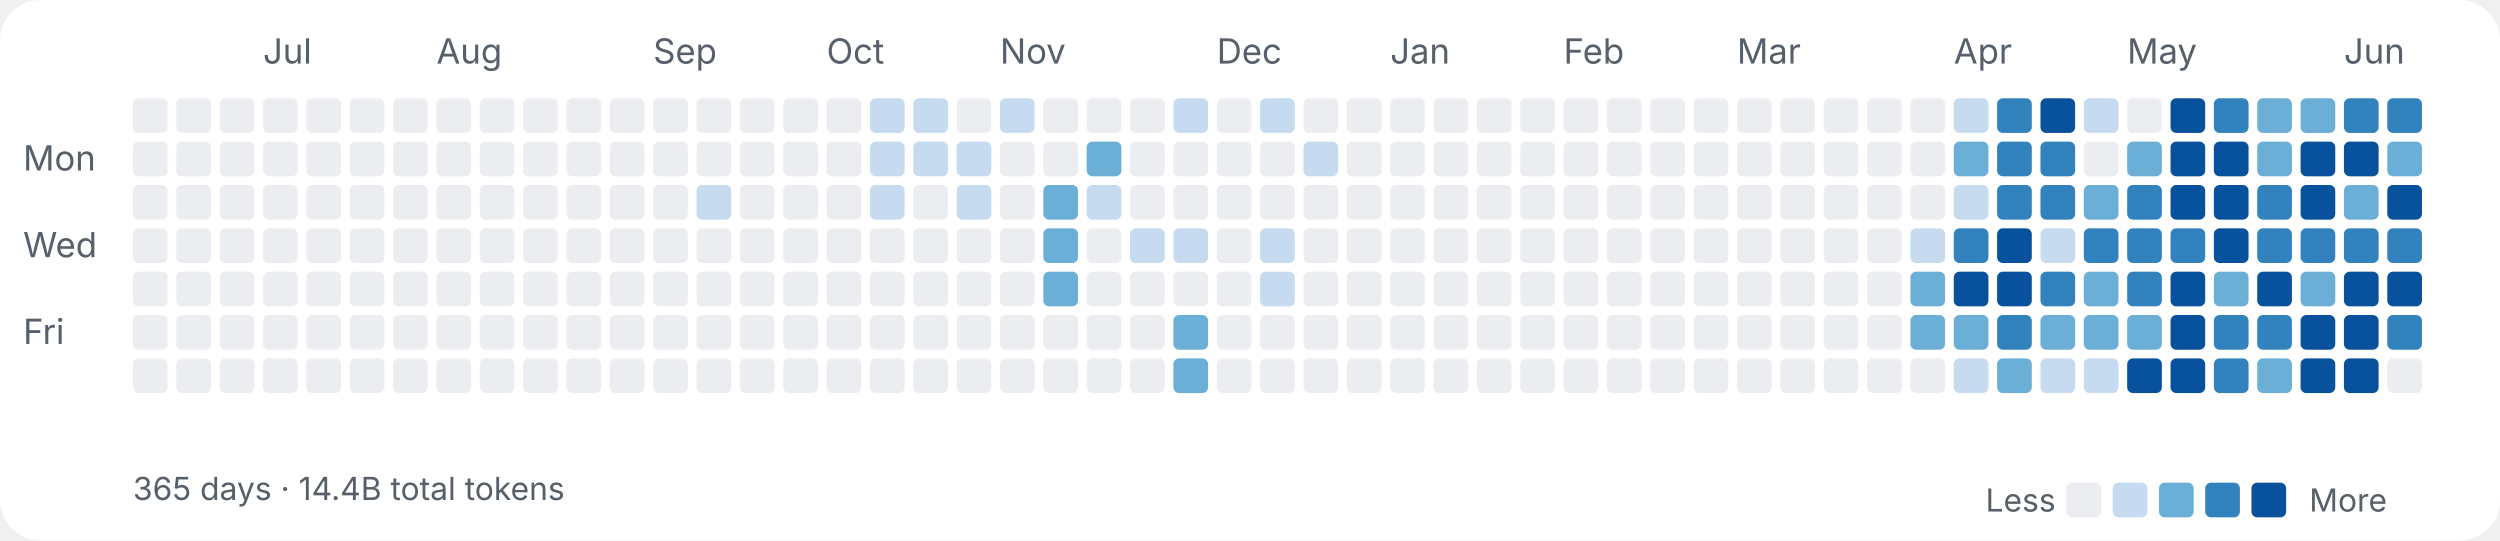
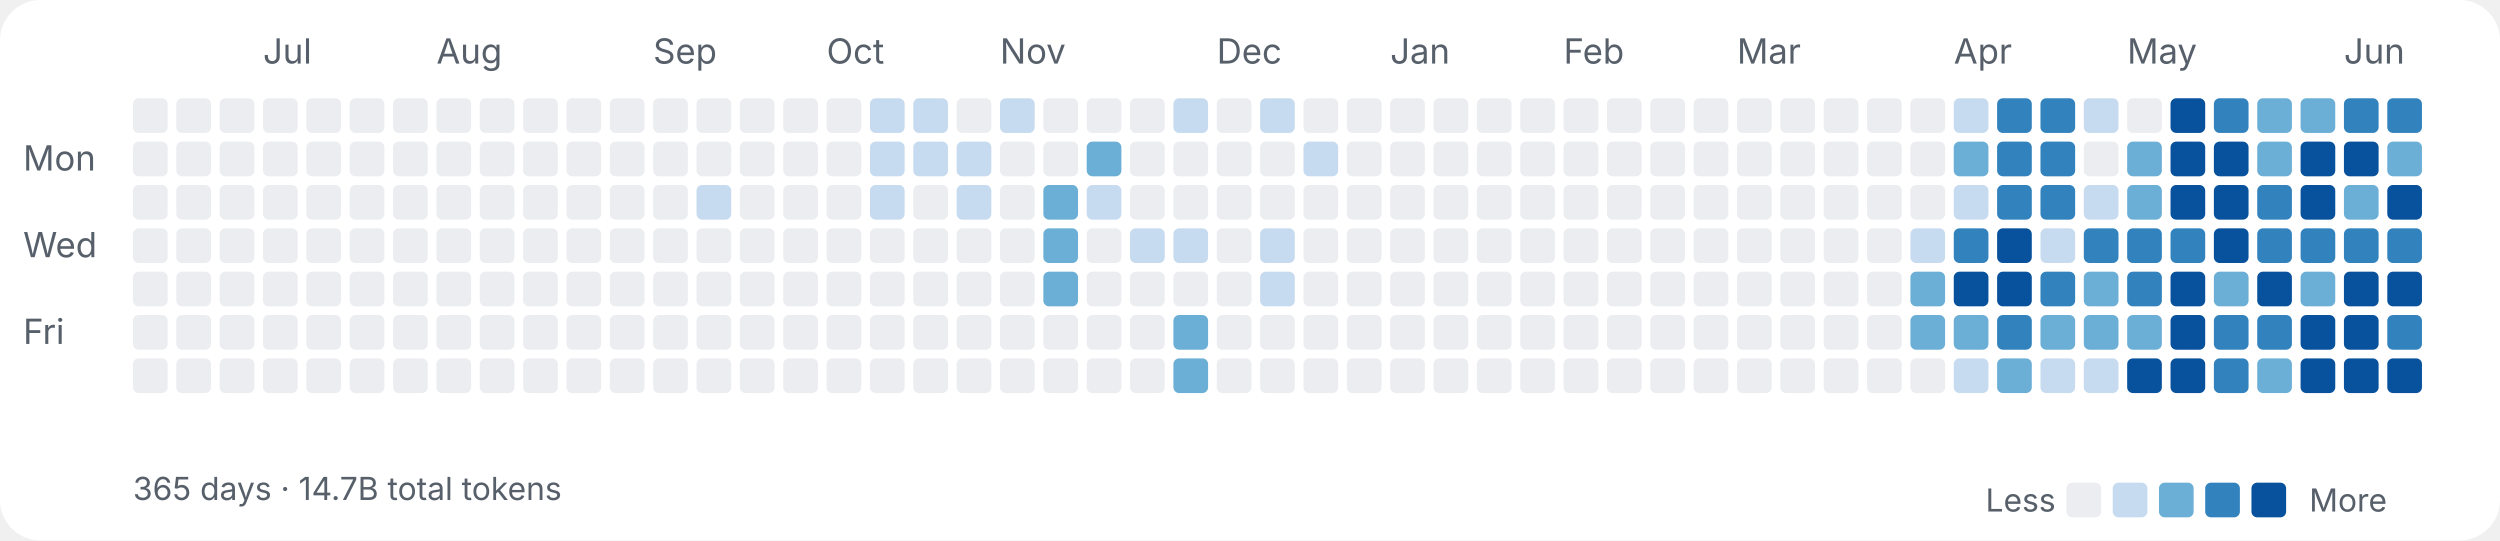
<svg xmlns="http://www.w3.org/2000/svg" width="865" height="187" viewBox="0 0 865 187" fill="none">
  <style>
.label{font:12px ui-sans-serif,system-ui,-apple-system,sans-serif;fill:#57606a}
.sub{font:11px ui-sans-serif,system-ui,-apple-system,sans-serif;fill:#57606a}
</style>
  <rect width="100%" height="100%" rx="14" fill="#ffffff" />
  <text class="label" x="8" y="59">Mon</text>
  <text class="label" x="8" y="89">Wed</text>
  <text class="label" x="8" y="119">Fri</text>
  <rect x="46" y="34" width="12" height="12" rx="2" fill="#ebedf0" />
  <rect x="46" y="49" width="12" height="12" rx="2" fill="#ebedf0" />
  <rect x="46" y="64" width="12" height="12" rx="2" fill="#ebedf0" />
  <rect x="46" y="79" width="12" height="12" rx="2" fill="#ebedf0" />
  <rect x="46" y="94" width="12" height="12" rx="2" fill="#ebedf0" />
  <rect x="46" y="109" width="12" height="12" rx="2" fill="#ebedf0" />
  <rect x="46" y="124" width="12" height="12" rx="2" fill="#ebedf0" />
  <rect x="61" y="34" width="12" height="12" rx="2" fill="#ebedf0" />
  <rect x="61" y="49" width="12" height="12" rx="2" fill="#ebedf0" />
  <rect x="61" y="64" width="12" height="12" rx="2" fill="#ebedf0" />
  <rect x="61" y="79" width="12" height="12" rx="2" fill="#ebedf0" />
  <rect x="61" y="94" width="12" height="12" rx="2" fill="#ebedf0" />
  <rect x="61" y="109" width="12" height="12" rx="2" fill="#ebedf0" />
  <rect x="61" y="124" width="12" height="12" rx="2" fill="#ebedf0" />
  <rect x="76" y="34" width="12" height="12" rx="2" fill="#ebedf0" />
  <rect x="76" y="49" width="12" height="12" rx="2" fill="#ebedf0" />
  <rect x="76" y="64" width="12" height="12" rx="2" fill="#ebedf0" />
  <rect x="76" y="79" width="12" height="12" rx="2" fill="#ebedf0" />
  <rect x="76" y="94" width="12" height="12" rx="2" fill="#ebedf0" />
  <rect x="76" y="109" width="12" height="12" rx="2" fill="#ebedf0" />
  <rect x="76" y="124" width="12" height="12" rx="2" fill="#ebedf0" />
  <text class="label" x="91" y="22">Jul</text>
  <rect x="91" y="34" width="12" height="12" rx="2" fill="#ebedf0" />
  <rect x="91" y="49" width="12" height="12" rx="2" fill="#ebedf0" />
  <rect x="91" y="64" width="12" height="12" rx="2" fill="#ebedf0" />
  <rect x="91" y="79" width="12" height="12" rx="2" fill="#ebedf0" />
  <rect x="91" y="94" width="12" height="12" rx="2" fill="#ebedf0" />
  <rect x="91" y="109" width="12" height="12" rx="2" fill="#ebedf0" />
  <rect x="91" y="124" width="12" height="12" rx="2" fill="#ebedf0" />
  <rect x="106" y="34" width="12" height="12" rx="2" fill="#ebedf0" />
  <rect x="106" y="49" width="12" height="12" rx="2" fill="#ebedf0" />
  <rect x="106" y="64" width="12" height="12" rx="2" fill="#ebedf0" />
  <rect x="106" y="79" width="12" height="12" rx="2" fill="#ebedf0" />
  <rect x="106" y="94" width="12" height="12" rx="2" fill="#ebedf0" />
  <rect x="106" y="109" width="12" height="12" rx="2" fill="#ebedf0" />
  <rect x="106" y="124" width="12" height="12" rx="2" fill="#ebedf0" />
  <rect x="121" y="34" width="12" height="12" rx="2" fill="#ebedf0" />
  <rect x="121" y="49" width="12" height="12" rx="2" fill="#ebedf0" />
  <rect x="121" y="64" width="12" height="12" rx="2" fill="#ebedf0" />
  <rect x="121" y="79" width="12" height="12" rx="2" fill="#ebedf0" />
  <rect x="121" y="94" width="12" height="12" rx="2" fill="#ebedf0" />
  <rect x="121" y="109" width="12" height="12" rx="2" fill="#ebedf0" />
  <rect x="121" y="124" width="12" height="12" rx="2" fill="#ebedf0" />
  <rect x="136" y="34" width="12" height="12" rx="2" fill="#ebedf0" />
  <rect x="136" y="49" width="12" height="12" rx="2" fill="#ebedf0" />
  <rect x="136" y="64" width="12" height="12" rx="2" fill="#ebedf0" />
  <rect x="136" y="79" width="12" height="12" rx="2" fill="#ebedf0" />
  <rect x="136" y="94" width="12" height="12" rx="2" fill="#ebedf0" />
  <rect x="136" y="109" width="12" height="12" rx="2" fill="#ebedf0" />
  <rect x="136" y="124" width="12" height="12" rx="2" fill="#ebedf0" />
  <text class="label" x="151" y="22">Aug</text>
  <rect x="151" y="34" width="12" height="12" rx="2" fill="#ebedf0" />
  <rect x="151" y="49" width="12" height="12" rx="2" fill="#ebedf0" />
  <rect x="151" y="64" width="12" height="12" rx="2" fill="#ebedf0" />
  <rect x="151" y="79" width="12" height="12" rx="2" fill="#ebedf0" />
  <rect x="151" y="94" width="12" height="12" rx="2" fill="#ebedf0" />
  <rect x="151" y="109" width="12" height="12" rx="2" fill="#ebedf0" />
  <rect x="151" y="124" width="12" height="12" rx="2" fill="#ebedf0" />
  <rect x="166" y="34" width="12" height="12" rx="2" fill="#ebedf0" />
  <rect x="166" y="49" width="12" height="12" rx="2" fill="#ebedf0" />
  <rect x="166" y="64" width="12" height="12" rx="2" fill="#ebedf0" />
  <rect x="166" y="79" width="12" height="12" rx="2" fill="#ebedf0" />
  <rect x="166" y="94" width="12" height="12" rx="2" fill="#ebedf0" />
  <rect x="166" y="109" width="12" height="12" rx="2" fill="#ebedf0" />
  <rect x="166" y="124" width="12" height="12" rx="2" fill="#ebedf0" />
  <rect x="181" y="34" width="12" height="12" rx="2" fill="#ebedf0" />
  <rect x="181" y="49" width="12" height="12" rx="2" fill="#ebedf0" />
  <rect x="181" y="64" width="12" height="12" rx="2" fill="#ebedf0" />
  <rect x="181" y="79" width="12" height="12" rx="2" fill="#ebedf0" />
  <rect x="181" y="94" width="12" height="12" rx="2" fill="#ebedf0" />
  <rect x="181" y="109" width="12" height="12" rx="2" fill="#ebedf0" />
  <rect x="181" y="124" width="12" height="12" rx="2" fill="#ebedf0" />
  <rect x="196" y="34" width="12" height="12" rx="2" fill="#ebedf0" />
  <rect x="196" y="49" width="12" height="12" rx="2" fill="#ebedf0" />
  <rect x="196" y="64" width="12" height="12" rx="2" fill="#ebedf0" />
  <rect x="196" y="79" width="12" height="12" rx="2" fill="#ebedf0" />
  <rect x="196" y="94" width="12" height="12" rx="2" fill="#ebedf0" />
  <rect x="196" y="109" width="12" height="12" rx="2" fill="#ebedf0" />
  <rect x="196" y="124" width="12" height="12" rx="2" fill="#ebedf0" />
  <rect x="211" y="34" width="12" height="12" rx="2" fill="#ebedf0" />
  <rect x="211" y="49" width="12" height="12" rx="2" fill="#ebedf0" />
  <rect x="211" y="64" width="12" height="12" rx="2" fill="#ebedf0" />
  <rect x="211" y="79" width="12" height="12" rx="2" fill="#ebedf0" />
  <rect x="211" y="94" width="12" height="12" rx="2" fill="#ebedf0" />
  <rect x="211" y="109" width="12" height="12" rx="2" fill="#ebedf0" />
  <rect x="211" y="124" width="12" height="12" rx="2" fill="#ebedf0" />
  <text class="label" x="226" y="22">Sep</text>
  <rect x="226" y="34" width="12" height="12" rx="2" fill="#ebedf0" />
  <rect x="226" y="49" width="12" height="12" rx="2" fill="#ebedf0" />
  <rect x="226" y="64" width="12" height="12" rx="2" fill="#ebedf0" />
  <rect x="226" y="79" width="12" height="12" rx="2" fill="#ebedf0" />
  <rect x="226" y="94" width="12" height="12" rx="2" fill="#ebedf0" />
  <rect x="226" y="109" width="12" height="12" rx="2" fill="#ebedf0" />
  <rect x="226" y="124" width="12" height="12" rx="2" fill="#ebedf0" />
  <rect x="241" y="34" width="12" height="12" rx="2" fill="#ebedf0" />
  <rect x="241" y="49" width="12" height="12" rx="2" fill="#ebedf0" />
  <rect x="241" y="64" width="12" height="12" rx="2" fill="#c6dbef" />
  <rect x="241" y="79" width="12" height="12" rx="2" fill="#ebedf0" />
  <rect x="241" y="94" width="12" height="12" rx="2" fill="#ebedf0" />
  <rect x="241" y="109" width="12" height="12" rx="2" fill="#ebedf0" />
  <rect x="241" y="124" width="12" height="12" rx="2" fill="#ebedf0" />
  <rect x="256" y="34" width="12" height="12" rx="2" fill="#ebedf0" />
  <rect x="256" y="49" width="12" height="12" rx="2" fill="#ebedf0" />
  <rect x="256" y="64" width="12" height="12" rx="2" fill="#ebedf0" />
  <rect x="256" y="79" width="12" height="12" rx="2" fill="#ebedf0" />
  <rect x="256" y="94" width="12" height="12" rx="2" fill="#ebedf0" />
  <rect x="256" y="109" width="12" height="12" rx="2" fill="#ebedf0" />
  <rect x="256" y="124" width="12" height="12" rx="2" fill="#ebedf0" />
  <rect x="271" y="34" width="12" height="12" rx="2" fill="#ebedf0" />
  <rect x="271" y="49" width="12" height="12" rx="2" fill="#ebedf0" />
  <rect x="271" y="64" width="12" height="12" rx="2" fill="#ebedf0" />
  <rect x="271" y="79" width="12" height="12" rx="2" fill="#ebedf0" />
  <rect x="271" y="94" width="12" height="12" rx="2" fill="#ebedf0" />
  <rect x="271" y="109" width="12" height="12" rx="2" fill="#ebedf0" />
  <rect x="271" y="124" width="12" height="12" rx="2" fill="#ebedf0" />
  <text class="label" x="286" y="22">Oct</text>
  <rect x="286" y="34" width="12" height="12" rx="2" fill="#ebedf0" />
  <rect x="286" y="49" width="12" height="12" rx="2" fill="#ebedf0" />
  <rect x="286" y="64" width="12" height="12" rx="2" fill="#ebedf0" />
  <rect x="286" y="79" width="12" height="12" rx="2" fill="#ebedf0" />
  <rect x="286" y="94" width="12" height="12" rx="2" fill="#ebedf0" />
  <rect x="286" y="109" width="12" height="12" rx="2" fill="#ebedf0" />
  <rect x="286" y="124" width="12" height="12" rx="2" fill="#ebedf0" />
  <rect x="301" y="34" width="12" height="12" rx="2" fill="#c6dbef" />
  <rect x="301" y="49" width="12" height="12" rx="2" fill="#c6dbef" />
  <rect x="301" y="64" width="12" height="12" rx="2" fill="#c6dbef" />
  <rect x="301" y="79" width="12" height="12" rx="2" fill="#ebedf0" />
  <rect x="301" y="94" width="12" height="12" rx="2" fill="#ebedf0" />
  <rect x="301" y="109" width="12" height="12" rx="2" fill="#ebedf0" />
  <rect x="301" y="124" width="12" height="12" rx="2" fill="#ebedf0" />
  <rect x="316" y="34" width="12" height="12" rx="2" fill="#c6dbef" />
  <rect x="316" y="49" width="12" height="12" rx="2" fill="#c6dbef" />
  <rect x="316" y="64" width="12" height="12" rx="2" fill="#ebedf0" />
  <rect x="316" y="79" width="12" height="12" rx="2" fill="#ebedf0" />
  <rect x="316" y="94" width="12" height="12" rx="2" fill="#ebedf0" />
  <rect x="316" y="109" width="12" height="12" rx="2" fill="#ebedf0" />
  <rect x="316" y="124" width="12" height="12" rx="2" fill="#ebedf0" />
  <rect x="331" y="34" width="12" height="12" rx="2" fill="#ebedf0" />
  <rect x="331" y="49" width="12" height="12" rx="2" fill="#c6dbef" />
  <rect x="331" y="64" width="12" height="12" rx="2" fill="#c6dbef" />
  <rect x="331" y="79" width="12" height="12" rx="2" fill="#ebedf0" />
  <rect x="331" y="94" width="12" height="12" rx="2" fill="#ebedf0" />
  <rect x="331" y="109" width="12" height="12" rx="2" fill="#ebedf0" />
  <rect x="331" y="124" width="12" height="12" rx="2" fill="#ebedf0" />
  <text class="label" x="346" y="22">Nov</text>
  <rect x="346" y="34" width="12" height="12" rx="2" fill="#c6dbef" />
  <rect x="346" y="49" width="12" height="12" rx="2" fill="#ebedf0" />
  <rect x="346" y="64" width="12" height="12" rx="2" fill="#ebedf0" />
  <rect x="346" y="79" width="12" height="12" rx="2" fill="#ebedf0" />
  <rect x="346" y="94" width="12" height="12" rx="2" fill="#ebedf0" />
  <rect x="346" y="109" width="12" height="12" rx="2" fill="#ebedf0" />
  <rect x="346" y="124" width="12" height="12" rx="2" fill="#ebedf0" />
  <rect x="361" y="34" width="12" height="12" rx="2" fill="#ebedf0" />
  <rect x="361" y="49" width="12" height="12" rx="2" fill="#ebedf0" />
  <rect x="361" y="64" width="12" height="12" rx="2" fill="#6baed6" />
  <rect x="361" y="79" width="12" height="12" rx="2" fill="#6baed6" />
  <rect x="361" y="94" width="12" height="12" rx="2" fill="#6baed6" />
  <rect x="361" y="109" width="12" height="12" rx="2" fill="#ebedf0" />
  <rect x="361" y="124" width="12" height="12" rx="2" fill="#ebedf0" />
  <rect x="376" y="34" width="12" height="12" rx="2" fill="#ebedf0" />
  <rect x="376" y="49" width="12" height="12" rx="2" fill="#6baed6" />
  <rect x="376" y="64" width="12" height="12" rx="2" fill="#c6dbef" />
  <rect x="376" y="79" width="12" height="12" rx="2" fill="#ebedf0" />
  <rect x="376" y="94" width="12" height="12" rx="2" fill="#ebedf0" />
  <rect x="376" y="109" width="12" height="12" rx="2" fill="#ebedf0" />
  <rect x="376" y="124" width="12" height="12" rx="2" fill="#ebedf0" />
  <rect x="391" y="34" width="12" height="12" rx="2" fill="#ebedf0" />
  <rect x="391" y="49" width="12" height="12" rx="2" fill="#ebedf0" />
  <rect x="391" y="64" width="12" height="12" rx="2" fill="#ebedf0" />
  <rect x="391" y="79" width="12" height="12" rx="2" fill="#c6dbef" />
  <rect x="391" y="94" width="12" height="12" rx="2" fill="#ebedf0" />
  <rect x="391" y="109" width="12" height="12" rx="2" fill="#ebedf0" />
  <rect x="391" y="124" width="12" height="12" rx="2" fill="#ebedf0" />
  <rect x="406" y="34" width="12" height="12" rx="2" fill="#c6dbef" />
  <rect x="406" y="49" width="12" height="12" rx="2" fill="#ebedf0" />
  <rect x="406" y="64" width="12" height="12" rx="2" fill="#ebedf0" />
  <rect x="406" y="79" width="12" height="12" rx="2" fill="#c6dbef" />
  <rect x="406" y="94" width="12" height="12" rx="2" fill="#ebedf0" />
  <rect x="406" y="109" width="12" height="12" rx="2" fill="#6baed6" />
  <rect x="406" y="124" width="12" height="12" rx="2" fill="#6baed6" />
  <text class="label" x="421" y="22">Dec</text>
  <rect x="421" y="34" width="12" height="12" rx="2" fill="#ebedf0" />
  <rect x="421" y="49" width="12" height="12" rx="2" fill="#ebedf0" />
  <rect x="421" y="64" width="12" height="12" rx="2" fill="#ebedf0" />
  <rect x="421" y="79" width="12" height="12" rx="2" fill="#ebedf0" />
  <rect x="421" y="94" width="12" height="12" rx="2" fill="#ebedf0" />
  <rect x="421" y="109" width="12" height="12" rx="2" fill="#ebedf0" />
  <rect x="421" y="124" width="12" height="12" rx="2" fill="#ebedf0" />
  <rect x="436" y="34" width="12" height="12" rx="2" fill="#c6dbef" />
  <rect x="436" y="49" width="12" height="12" rx="2" fill="#ebedf0" />
  <rect x="436" y="64" width="12" height="12" rx="2" fill="#ebedf0" />
  <rect x="436" y="79" width="12" height="12" rx="2" fill="#c6dbef" />
  <rect x="436" y="94" width="12" height="12" rx="2" fill="#c6dbef" />
  <rect x="436" y="109" width="12" height="12" rx="2" fill="#ebedf0" />
  <rect x="436" y="124" width="12" height="12" rx="2" fill="#ebedf0" />
  <rect x="451" y="34" width="12" height="12" rx="2" fill="#ebedf0" />
  <rect x="451" y="49" width="12" height="12" rx="2" fill="#c6dbef" />
  <rect x="451" y="64" width="12" height="12" rx="2" fill="#ebedf0" />
  <rect x="451" y="79" width="12" height="12" rx="2" fill="#ebedf0" />
  <rect x="451" y="94" width="12" height="12" rx="2" fill="#ebedf0" />
  <rect x="451" y="109" width="12" height="12" rx="2" fill="#ebedf0" />
  <rect x="451" y="124" width="12" height="12" rx="2" fill="#ebedf0" />
  <rect x="466" y="34" width="12" height="12" rx="2" fill="#ebedf0" />
  <rect x="466" y="49" width="12" height="12" rx="2" fill="#ebedf0" />
  <rect x="466" y="64" width="12" height="12" rx="2" fill="#ebedf0" />
  <rect x="466" y="79" width="12" height="12" rx="2" fill="#ebedf0" />
  <rect x="466" y="94" width="12" height="12" rx="2" fill="#ebedf0" />
  <rect x="466" y="109" width="12" height="12" rx="2" fill="#ebedf0" />
  <rect x="466" y="124" width="12" height="12" rx="2" fill="#ebedf0" />
  <text class="label" x="481" y="22">Jan</text>
  <rect x="481" y="34" width="12" height="12" rx="2" fill="#ebedf0" />
  <rect x="481" y="49" width="12" height="12" rx="2" fill="#ebedf0" />
  <rect x="481" y="64" width="12" height="12" rx="2" fill="#ebedf0" />
  <rect x="481" y="79" width="12" height="12" rx="2" fill="#ebedf0" />
  <rect x="481" y="94" width="12" height="12" rx="2" fill="#ebedf0" />
  <rect x="481" y="109" width="12" height="12" rx="2" fill="#ebedf0" />
  <rect x="481" y="124" width="12" height="12" rx="2" fill="#ebedf0" />
  <rect x="496" y="34" width="12" height="12" rx="2" fill="#ebedf0" />
  <rect x="496" y="49" width="12" height="12" rx="2" fill="#ebedf0" />
  <rect x="496" y="64" width="12" height="12" rx="2" fill="#ebedf0" />
  <rect x="496" y="79" width="12" height="12" rx="2" fill="#ebedf0" />
  <rect x="496" y="94" width="12" height="12" rx="2" fill="#ebedf0" />
  <rect x="496" y="109" width="12" height="12" rx="2" fill="#ebedf0" />
  <rect x="496" y="124" width="12" height="12" rx="2" fill="#ebedf0" />
  <rect x="511" y="34" width="12" height="12" rx="2" fill="#ebedf0" />
  <rect x="511" y="49" width="12" height="12" rx="2" fill="#ebedf0" />
  <rect x="511" y="64" width="12" height="12" rx="2" fill="#ebedf0" />
  <rect x="511" y="79" width="12" height="12" rx="2" fill="#ebedf0" />
  <rect x="511" y="94" width="12" height="12" rx="2" fill="#ebedf0" />
  <rect x="511" y="109" width="12" height="12" rx="2" fill="#ebedf0" />
  <rect x="511" y="124" width="12" height="12" rx="2" fill="#ebedf0" />
  <rect x="526" y="34" width="12" height="12" rx="2" fill="#ebedf0" />
  <rect x="526" y="49" width="12" height="12" rx="2" fill="#ebedf0" />
  <rect x="526" y="64" width="12" height="12" rx="2" fill="#ebedf0" />
  <rect x="526" y="79" width="12" height="12" rx="2" fill="#ebedf0" />
  <rect x="526" y="94" width="12" height="12" rx="2" fill="#ebedf0" />
  <rect x="526" y="109" width="12" height="12" rx="2" fill="#ebedf0" />
  <rect x="526" y="124" width="12" height="12" rx="2" fill="#ebedf0" />
  <text class="label" x="541" y="22">Feb</text>
  <rect x="541" y="34" width="12" height="12" rx="2" fill="#ebedf0" />
  <rect x="541" y="49" width="12" height="12" rx="2" fill="#ebedf0" />
  <rect x="541" y="64" width="12" height="12" rx="2" fill="#ebedf0" />
  <rect x="541" y="79" width="12" height="12" rx="2" fill="#ebedf0" />
  <rect x="541" y="94" width="12" height="12" rx="2" fill="#ebedf0" />
  <rect x="541" y="109" width="12" height="12" rx="2" fill="#ebedf0" />
  <rect x="541" y="124" width="12" height="12" rx="2" fill="#ebedf0" />
  <rect x="556" y="34" width="12" height="12" rx="2" fill="#ebedf0" />
  <rect x="556" y="49" width="12" height="12" rx="2" fill="#ebedf0" />
  <rect x="556" y="64" width="12" height="12" rx="2" fill="#ebedf0" />
  <rect x="556" y="79" width="12" height="12" rx="2" fill="#ebedf0" />
  <rect x="556" y="94" width="12" height="12" rx="2" fill="#ebedf0" />
  <rect x="556" y="109" width="12" height="12" rx="2" fill="#ebedf0" />
  <rect x="556" y="124" width="12" height="12" rx="2" fill="#ebedf0" />
  <rect x="571" y="34" width="12" height="12" rx="2" fill="#ebedf0" />
  <rect x="571" y="49" width="12" height="12" rx="2" fill="#ebedf0" />
  <rect x="571" y="64" width="12" height="12" rx="2" fill="#ebedf0" />
  <rect x="571" y="79" width="12" height="12" rx="2" fill="#ebedf0" />
  <rect x="571" y="94" width="12" height="12" rx="2" fill="#ebedf0" />
  <rect x="571" y="109" width="12" height="12" rx="2" fill="#ebedf0" />
  <rect x="571" y="124" width="12" height="12" rx="2" fill="#ebedf0" />
  <rect x="586" y="34" width="12" height="12" rx="2" fill="#ebedf0" />
  <rect x="586" y="49" width="12" height="12" rx="2" fill="#ebedf0" />
  <rect x="586" y="64" width="12" height="12" rx="2" fill="#ebedf0" />
  <rect x="586" y="79" width="12" height="12" rx="2" fill="#ebedf0" />
  <rect x="586" y="94" width="12" height="12" rx="2" fill="#ebedf0" />
  <rect x="586" y="109" width="12" height="12" rx="2" fill="#ebedf0" />
  <rect x="586" y="124" width="12" height="12" rx="2" fill="#ebedf0" />
  <text class="label" x="601" y="22">Mar</text>
  <rect x="601" y="34" width="12" height="12" rx="2" fill="#ebedf0" />
  <rect x="601" y="49" width="12" height="12" rx="2" fill="#ebedf0" />
  <rect x="601" y="64" width="12" height="12" rx="2" fill="#ebedf0" />
  <rect x="601" y="79" width="12" height="12" rx="2" fill="#ebedf0" />
  <rect x="601" y="94" width="12" height="12" rx="2" fill="#ebedf0" />
  <rect x="601" y="109" width="12" height="12" rx="2" fill="#ebedf0" />
  <rect x="601" y="124" width="12" height="12" rx="2" fill="#ebedf0" />
  <rect x="616" y="34" width="12" height="12" rx="2" fill="#ebedf0" />
  <rect x="616" y="49" width="12" height="12" rx="2" fill="#ebedf0" />
  <rect x="616" y="64" width="12" height="12" rx="2" fill="#ebedf0" />
  <rect x="616" y="79" width="12" height="12" rx="2" fill="#ebedf0" />
  <rect x="616" y="94" width="12" height="12" rx="2" fill="#ebedf0" />
  <rect x="616" y="109" width="12" height="12" rx="2" fill="#ebedf0" />
  <rect x="616" y="124" width="12" height="12" rx="2" fill="#ebedf0" />
  <rect x="631" y="34" width="12" height="12" rx="2" fill="#ebedf0" />
  <rect x="631" y="49" width="12" height="12" rx="2" fill="#ebedf0" />
  <rect x="631" y="64" width="12" height="12" rx="2" fill="#ebedf0" />
  <rect x="631" y="79" width="12" height="12" rx="2" fill="#ebedf0" />
  <rect x="631" y="94" width="12" height="12" rx="2" fill="#ebedf0" />
  <rect x="631" y="109" width="12" height="12" rx="2" fill="#ebedf0" />
  <rect x="631" y="124" width="12" height="12" rx="2" fill="#ebedf0" />
  <rect x="646" y="34" width="12" height="12" rx="2" fill="#ebedf0" />
  <rect x="646" y="49" width="12" height="12" rx="2" fill="#ebedf0" />
  <rect x="646" y="64" width="12" height="12" rx="2" fill="#ebedf0" />
  <rect x="646" y="79" width="12" height="12" rx="2" fill="#ebedf0" />
  <rect x="646" y="94" width="12" height="12" rx="2" fill="#ebedf0" />
  <rect x="646" y="109" width="12" height="12" rx="2" fill="#ebedf0" />
  <rect x="646" y="124" width="12" height="12" rx="2" fill="#ebedf0" />
  <rect x="661" y="34" width="12" height="12" rx="2" fill="#ebedf0" />
  <rect x="661" y="49" width="12" height="12" rx="2" fill="#ebedf0" />
  <rect x="661" y="64" width="12" height="12" rx="2" fill="#ebedf0" />
  <rect x="661" y="79" width="12" height="12" rx="2" fill="#c6dbef" />
  <rect x="661" y="94" width="12" height="12" rx="2" fill="#6baed6" />
  <rect x="661" y="109" width="12" height="12" rx="2" fill="#6baed6" />
  <rect x="661" y="124" width="12" height="12" rx="2" fill="#ebedf0" />
  <text class="label" x="676" y="22">Apr</text>
  <rect x="676" y="34" width="12" height="12" rx="2" fill="#c6dbef" />
  <rect x="676" y="49" width="12" height="12" rx="2" fill="#6baed6" />
  <rect x="676" y="64" width="12" height="12" rx="2" fill="#c6dbef" />
  <rect x="676" y="79" width="12" height="12" rx="2" fill="#3182bd" />
  <rect x="676" y="94" width="12" height="12" rx="2" fill="#08519c" />
  <rect x="676" y="109" width="12" height="12" rx="2" fill="#6baed6" />
  <rect x="676" y="124" width="12" height="12" rx="2" fill="#c6dbef" />
  <rect x="691" y="34" width="12" height="12" rx="2" fill="#3182bd" />
  <rect x="691" y="49" width="12" height="12" rx="2" fill="#3182bd" />
  <rect x="691" y="64" width="12" height="12" rx="2" fill="#3182bd" />
  <rect x="691" y="79" width="12" height="12" rx="2" fill="#08519c" />
  <rect x="691" y="94" width="12" height="12" rx="2" fill="#08519c" />
  <rect x="691" y="109" width="12" height="12" rx="2" fill="#3182bd" />
  <rect x="691" y="124" width="12" height="12" rx="2" fill="#6baed6" />
-   <rect x="706" y="34" width="12" height="12" rx="2" fill="#08519c" />
+   <rect x="706" y="34" width="12" height="12" rx="2" fill="#3182bd" />
  <rect x="706" y="49" width="12" height="12" rx="2" fill="#3182bd" />
  <rect x="706" y="64" width="12" height="12" rx="2" fill="#3182bd" />
  <rect x="706" y="79" width="12" height="12" rx="2" fill="#c6dbef" />
  <rect x="706" y="94" width="12" height="12" rx="2" fill="#3182bd" />
  <rect x="706" y="109" width="12" height="12" rx="2" fill="#6baed6" />
  <rect x="706" y="124" width="12" height="12" rx="2" fill="#c6dbef" />
  <rect x="721" y="34" width="12" height="12" rx="2" fill="#c6dbef" />
  <rect x="721" y="49" width="12" height="12" rx="2" fill="#ebedf0" />
-   <rect x="721" y="64" width="12" height="12" rx="2" fill="#6baed6" />
+   <rect x="721" y="64" width="12" height="12" rx="2" fill="#c6dbef" />
  <rect x="721" y="79" width="12" height="12" rx="2" fill="#3182bd" />
  <rect x="721" y="94" width="12" height="12" rx="2" fill="#6baed6" />
  <rect x="721" y="109" width="12" height="12" rx="2" fill="#6baed6" />
  <rect x="721" y="124" width="12" height="12" rx="2" fill="#c6dbef" />
  <text class="label" x="736" y="22">May</text>
  <rect x="736" y="34" width="12" height="12" rx="2" fill="#ebedf0" />
  <rect x="736" y="49" width="12" height="12" rx="2" fill="#6baed6" />
-   <rect x="736" y="64" width="12" height="12" rx="2" fill="#3182bd" />
+   <rect x="736" y="64" width="12" height="12" rx="2" fill="#6baed6" />
  <rect x="736" y="79" width="12" height="12" rx="2" fill="#3182bd" />
  <rect x="736" y="94" width="12" height="12" rx="2" fill="#3182bd" />
  <rect x="736" y="109" width="12" height="12" rx="2" fill="#6baed6" />
  <rect x="736" y="124" width="12" height="12" rx="2" fill="#08519c" />
  <rect x="751" y="34" width="12" height="12" rx="2" fill="#08519c" />
  <rect x="751" y="49" width="12" height="12" rx="2" fill="#08519c" />
  <rect x="751" y="64" width="12" height="12" rx="2" fill="#08519c" />
  <rect x="751" y="79" width="12" height="12" rx="2" fill="#3182bd" />
  <rect x="751" y="94" width="12" height="12" rx="2" fill="#08519c" />
  <rect x="751" y="109" width="12" height="12" rx="2" fill="#08519c" />
  <rect x="751" y="124" width="12" height="12" rx="2" fill="#08519c" />
  <rect x="766" y="34" width="12" height="12" rx="2" fill="#3182bd" />
  <rect x="766" y="49" width="12" height="12" rx="2" fill="#08519c" />
  <rect x="766" y="64" width="12" height="12" rx="2" fill="#08519c" />
  <rect x="766" y="79" width="12" height="12" rx="2" fill="#08519c" />
  <rect x="766" y="94" width="12" height="12" rx="2" fill="#6baed6" />
  <rect x="766" y="109" width="12" height="12" rx="2" fill="#3182bd" />
  <rect x="766" y="124" width="12" height="12" rx="2" fill="#3182bd" />
  <rect x="781" y="34" width="12" height="12" rx="2" fill="#6baed6" />
  <rect x="781" y="49" width="12" height="12" rx="2" fill="#6baed6" />
  <rect x="781" y="64" width="12" height="12" rx="2" fill="#3182bd" />
  <rect x="781" y="79" width="12" height="12" rx="2" fill="#3182bd" />
  <rect x="781" y="94" width="12" height="12" rx="2" fill="#08519c" />
  <rect x="781" y="109" width="12" height="12" rx="2" fill="#3182bd" />
  <rect x="781" y="124" width="12" height="12" rx="2" fill="#6baed6" />
  <rect x="796" y="34" width="12" height="12" rx="2" fill="#6baed6" />
  <rect x="796" y="49" width="12" height="12" rx="2" fill="#08519c" />
  <rect x="796" y="64" width="12" height="12" rx="2" fill="#08519c" />
  <rect x="796" y="79" width="12" height="12" rx="2" fill="#3182bd" />
  <rect x="796" y="94" width="12" height="12" rx="2" fill="#6baed6" />
  <rect x="796" y="109" width="12" height="12" rx="2" fill="#08519c" />
  <rect x="796" y="124" width="12" height="12" rx="2" fill="#08519c" />
  <text class="label" x="811" y="22">Jun</text>
  <rect x="811" y="34" width="12" height="12" rx="2" fill="#3182bd" />
  <rect x="811" y="49" width="12" height="12" rx="2" fill="#08519c" />
  <rect x="811" y="64" width="12" height="12" rx="2" fill="#6baed6" />
  <rect x="811" y="79" width="12" height="12" rx="2" fill="#3182bd" />
  <rect x="811" y="94" width="12" height="12" rx="2" fill="#08519c" />
  <rect x="811" y="109" width="12" height="12" rx="2" fill="#08519c" />
  <rect x="811" y="124" width="12" height="12" rx="2" fill="#08519c" />
  <rect x="826" y="34" width="12" height="12" rx="2" fill="#3182bd" />
  <rect x="826" y="49" width="12" height="12" rx="2" fill="#6baed6" />
  <rect x="826" y="64" width="12" height="12" rx="2" fill="#08519c" />
  <rect x="826" y="79" width="12" height="12" rx="2" fill="#3182bd" />
  <rect x="826" y="94" width="12" height="12" rx="2" fill="#08519c" />
  <rect x="826" y="109" width="12" height="12" rx="2" fill="#3182bd" />
-   <rect x="826" y="124" width="12" height="12" rx="2" fill="#ebedf0" />
+   <rect x="826" y="124" width="12" height="12" rx="2" fill="#08519c" />
  <text class="sub" x="687" y="177">Less</text>
  <rect x="715" y="167" width="12" height="12" rx="2" fill="#ebedf0" />
  <rect x="731" y="167" width="12" height="12" rx="2" fill="#c6dbef" />
  <rect x="747" y="167" width="12" height="12" rx="2" fill="#6baed6" />
  <rect x="763" y="167" width="12" height="12" rx="2" fill="#3182bd" />
  <rect x="779" y="167" width="12" height="12" rx="2" fill="#08519c" />
  <text class="sub" x="799" y="177">More</text>
-   <text class="sub" x="46" y="173">365 days · 14.4B total tokens</text>
+   <text class="sub" x="46" y="173">365 days · 14.7B total tokens</text>
</svg>
